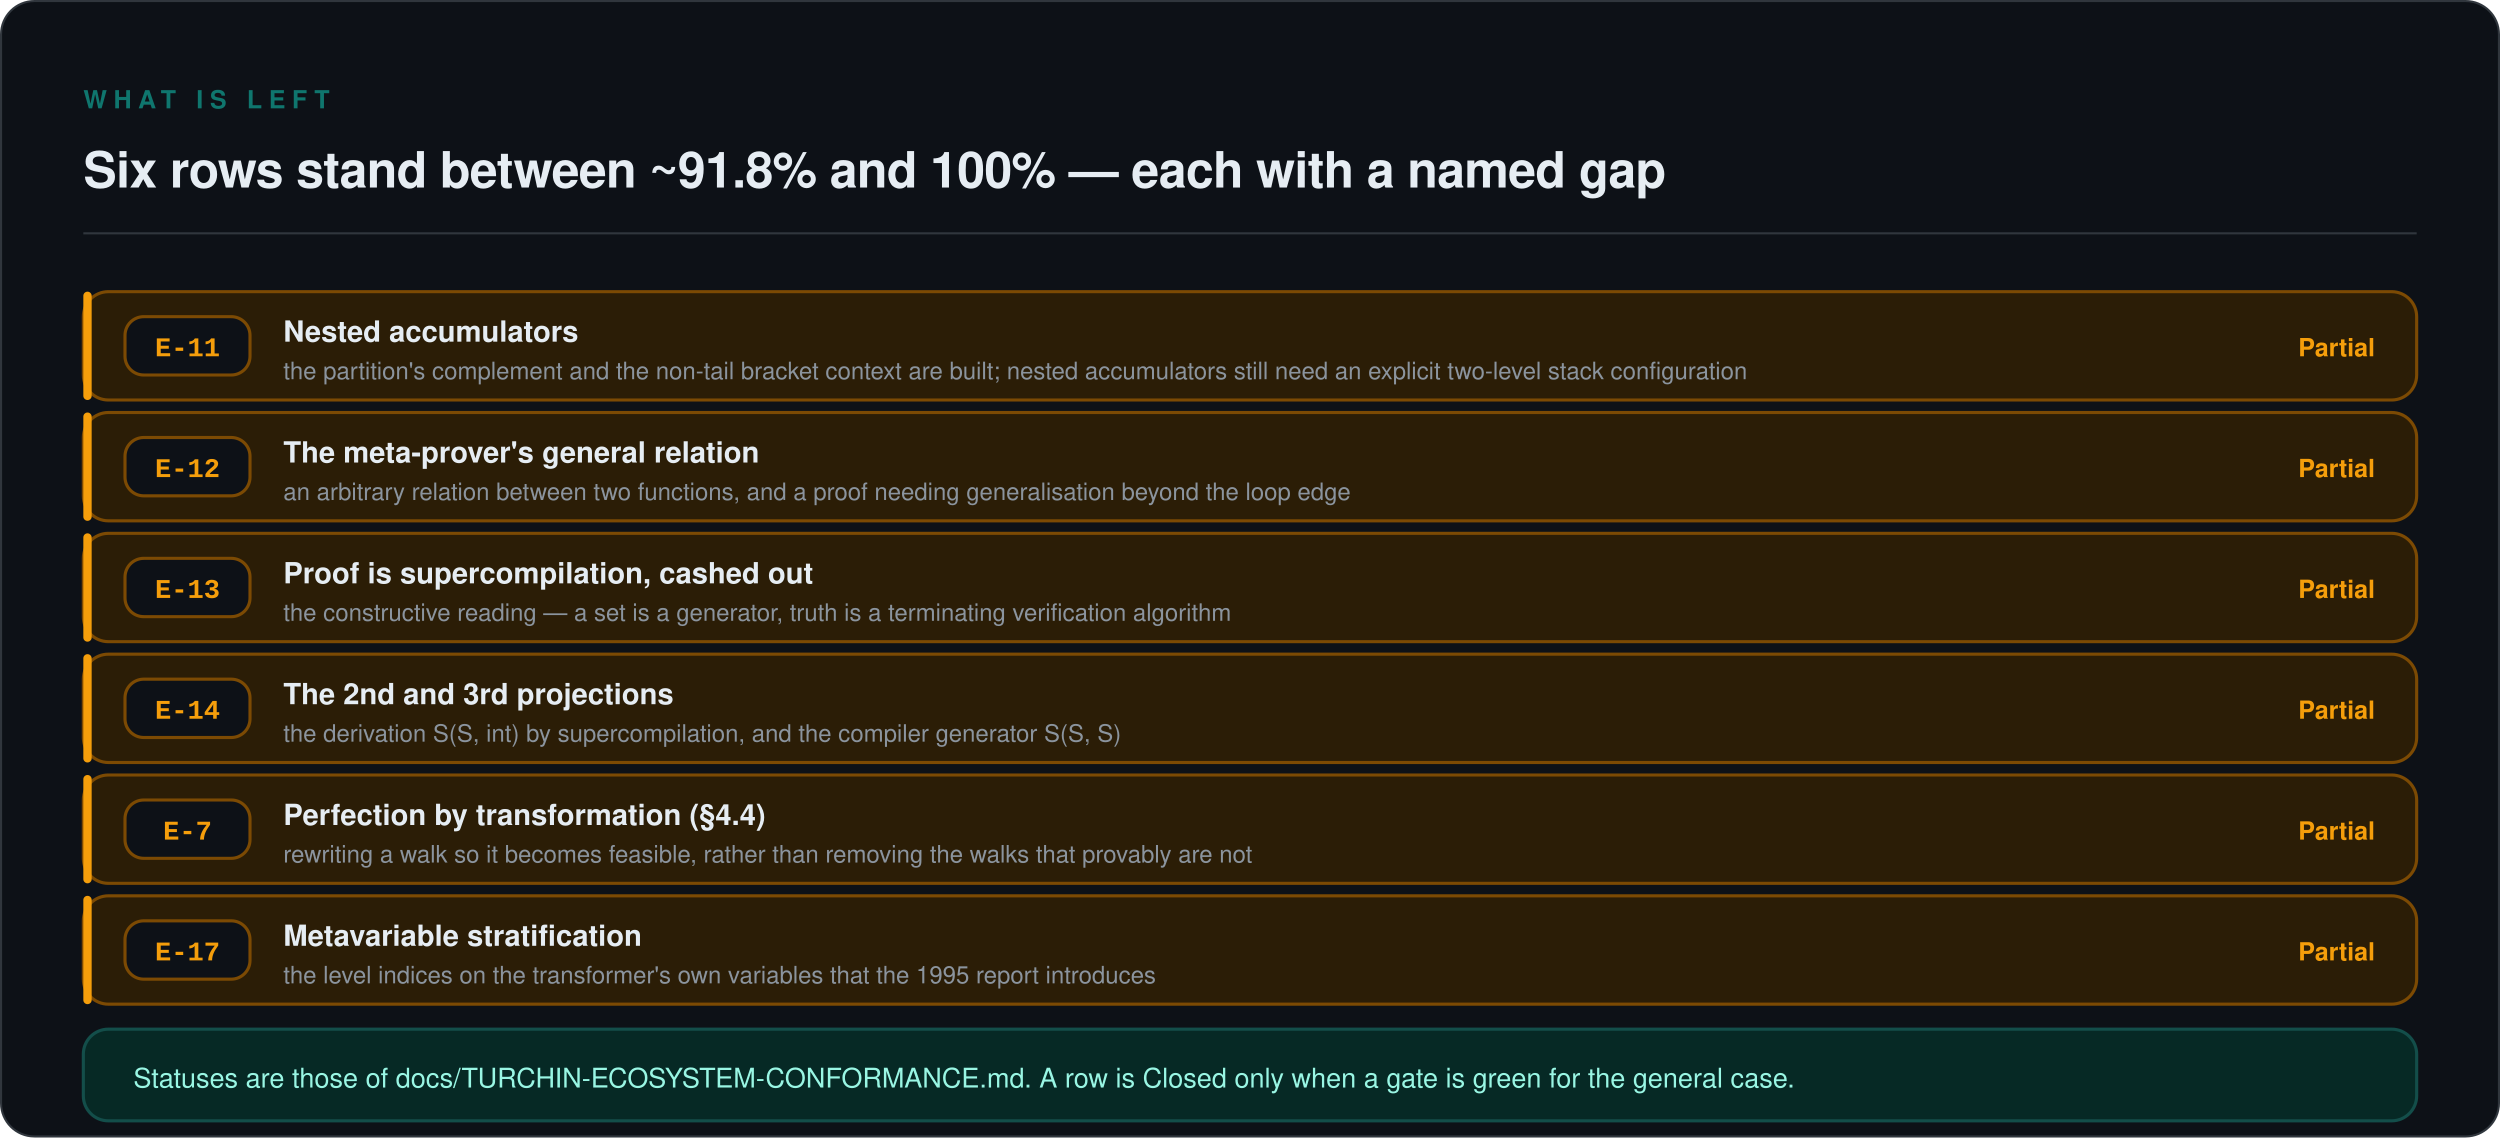
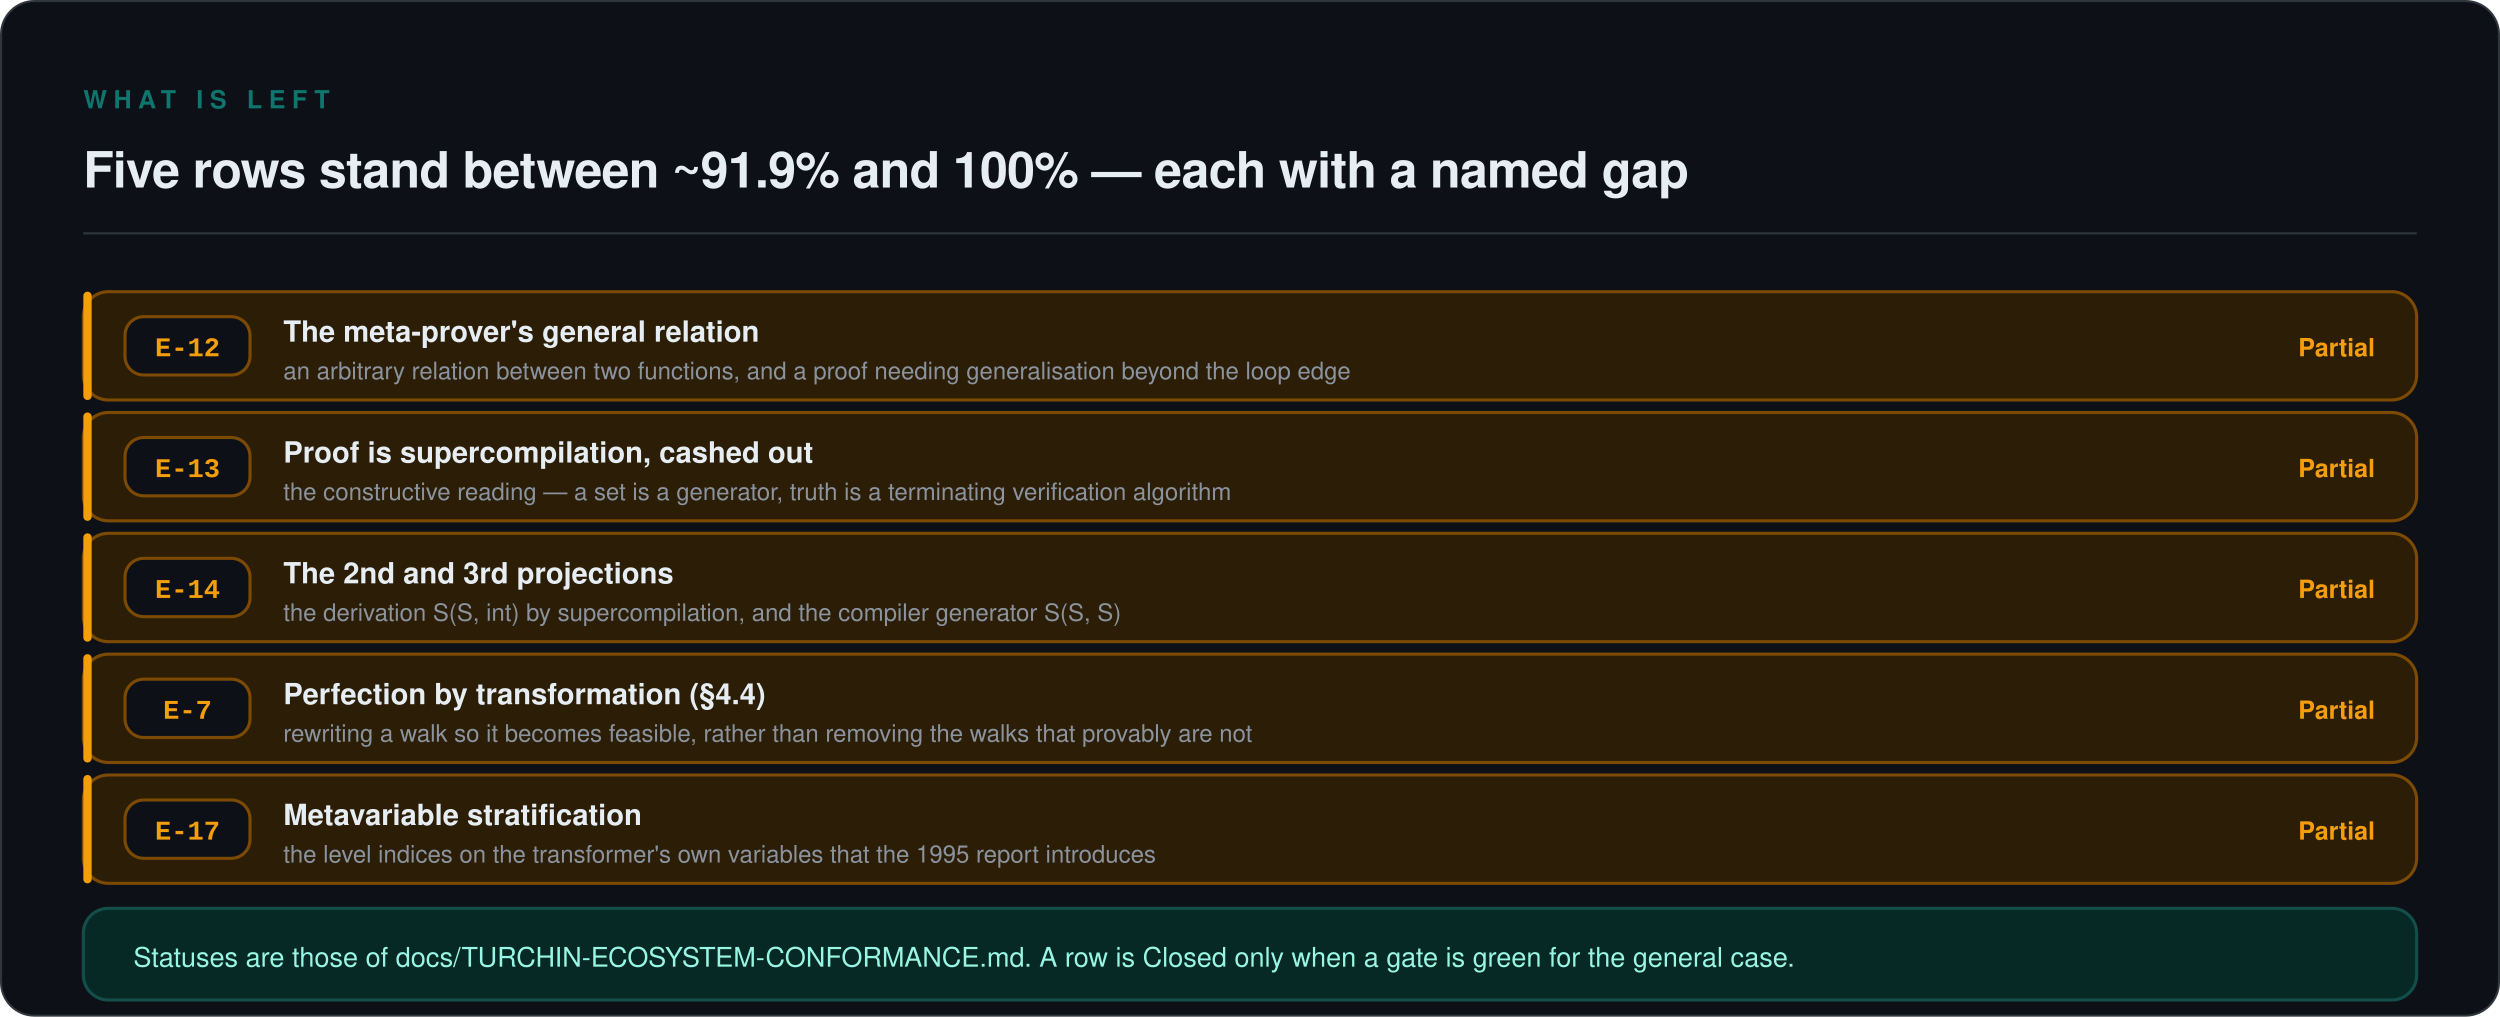
- <svg xmlns="http://www.w3.org/2000/svg" viewBox="0 0 1200 546" width="1200" height="546" role="img" aria-labelledby="t d">
-   <rect x="0.5" y="0.5" width="1199" height="545" rx="16" fill="#0D1117" stroke="#30363D" stroke-width="1" />
+ <svg xmlns="http://www.w3.org/2000/svg" viewBox="0 0 1200 488" width="1200" height="488" role="img" aria-labelledby="t d">
+   <rect x="0.5" y="0.5" width="1199" height="487" rx="16" fill="#0D1117" stroke="#30363D" stroke-width="1" />
  <text x="40" y="52" font-family="ui-sans-serif, -apple-system, 'Segoe UI', Helvetica, Arial, sans-serif" font-size="12" font-weight="600" letter-spacing="3.2" fill="#0F766E">WHAT IS LEFT</text>
-   <text x="40" y="90" font-family="ui-sans-serif, -apple-system, 'Segoe UI', Helvetica, Arial, sans-serif" font-size="24" font-weight="600" letter-spacing="-0.3" fill="#E6EDF3">Six rows stand between ~91.8% and 100% — each with a named gap</text>
+   <text x="40" y="90" font-family="ui-sans-serif, -apple-system, 'Segoe UI', Helvetica, Arial, sans-serif" font-size="24" font-weight="600" letter-spacing="-0.3" fill="#E6EDF3">Five rows stand between ~91.9% and 100% — each with a named gap</text>
  <line x1="40" y1="112" x2="1160" y2="112" stroke="#30363D" stroke-width="1" />
  <rect x="40" y="140" width="1120" height="52" rx="12" fill="#2B1D06" stroke="#7C4A03" stroke-width="1.5" />
  <rect x="40" y="140" width="4" height="52" rx="2" fill="#F59E0B" />
  <rect x="60" y="152" width="60" height="28" rx="9" fill="#0D1117" stroke="#7C4A03" stroke-width="1.5" />
-   <text x="90" y="171" font-family="ui-monospace, SFMono-Regular, 'SF Mono', Menlo, Consolas, 'Liberation Mono', monospace" font-size="13" font-weight="600" text-anchor="middle" fill="#F59E0B">E-11</text>
-   <text x="136" y="164" font-family="ui-sans-serif, -apple-system, 'Segoe UI', Helvetica, Arial, sans-serif" font-size="14" font-weight="600" fill="#E6EDF3">Nested accumulators</text>
-   <text x="136" y="182" font-family="ui-sans-serif, -apple-system, 'Segoe UI', Helvetica, Arial, sans-serif" font-size="11.5" fill="#8B949E">the partition's complement and the non-tail bracket context are built; nested accumulators still need an explicit two-level stack configuration</text>
+   <text x="90" y="171" font-family="ui-monospace, SFMono-Regular, 'SF Mono', Menlo, Consolas, 'Liberation Mono', monospace" font-size="13" font-weight="600" text-anchor="middle" fill="#F59E0B">E-12</text>
+   <text x="136" y="164" font-family="ui-sans-serif, -apple-system, 'Segoe UI', Helvetica, Arial, sans-serif" font-size="14" font-weight="600" fill="#E6EDF3">The meta-prover's general relation</text>
+   <text x="136" y="182" font-family="ui-sans-serif, -apple-system, 'Segoe UI', Helvetica, Arial, sans-serif" font-size="11.5" fill="#8B949E">an arbitrary relation between two functions, and a proof needing generalisation beyond the loop edge</text>
  <text x="1140" y="171" font-family="ui-sans-serif, -apple-system, 'Segoe UI', Helvetica, Arial, sans-serif" font-size="12" font-weight="600" text-anchor="end" fill="#F59E0B">Partial</text>
  <rect x="40" y="198" width="1120" height="52" rx="12" fill="#2B1D06" stroke="#7C4A03" stroke-width="1.5" />
  <rect x="40" y="198" width="4" height="52" rx="2" fill="#F59E0B" />
  <rect x="60" y="210" width="60" height="28" rx="9" fill="#0D1117" stroke="#7C4A03" stroke-width="1.5" />
-   <text x="90" y="229" font-family="ui-monospace, SFMono-Regular, 'SF Mono', Menlo, Consolas, 'Liberation Mono', monospace" font-size="13" font-weight="600" text-anchor="middle" fill="#F59E0B">E-12</text>
-   <text x="136" y="222" font-family="ui-sans-serif, -apple-system, 'Segoe UI', Helvetica, Arial, sans-serif" font-size="14" font-weight="600" fill="#E6EDF3">The meta-prover's general relation</text>
-   <text x="136" y="240" font-family="ui-sans-serif, -apple-system, 'Segoe UI', Helvetica, Arial, sans-serif" font-size="11.5" fill="#8B949E">an arbitrary relation between two functions, and a proof needing generalisation beyond the loop edge</text>
+   <text x="90" y="229" font-family="ui-monospace, SFMono-Regular, 'SF Mono', Menlo, Consolas, 'Liberation Mono', monospace" font-size="13" font-weight="600" text-anchor="middle" fill="#F59E0B">E-13</text>
+   <text x="136" y="222" font-family="ui-sans-serif, -apple-system, 'Segoe UI', Helvetica, Arial, sans-serif" font-size="14" font-weight="600" fill="#E6EDF3">Proof is supercompilation, cashed out</text>
+   <text x="136" y="240" font-family="ui-sans-serif, -apple-system, 'Segoe UI', Helvetica, Arial, sans-serif" font-size="11.5" fill="#8B949E">the constructive reading — a set is a generator, truth is a terminating verification algorithm</text>
  <text x="1140" y="229" font-family="ui-sans-serif, -apple-system, 'Segoe UI', Helvetica, Arial, sans-serif" font-size="12" font-weight="600" text-anchor="end" fill="#F59E0B">Partial</text>
  <rect x="40" y="256" width="1120" height="52" rx="12" fill="#2B1D06" stroke="#7C4A03" stroke-width="1.5" />
  <rect x="40" y="256" width="4" height="52" rx="2" fill="#F59E0B" />
  <rect x="60" y="268" width="60" height="28" rx="9" fill="#0D1117" stroke="#7C4A03" stroke-width="1.5" />
-   <text x="90" y="287" font-family="ui-monospace, SFMono-Regular, 'SF Mono', Menlo, Consolas, 'Liberation Mono', monospace" font-size="13" font-weight="600" text-anchor="middle" fill="#F59E0B">E-13</text>
-   <text x="136" y="280" font-family="ui-sans-serif, -apple-system, 'Segoe UI', Helvetica, Arial, sans-serif" font-size="14" font-weight="600" fill="#E6EDF3">Proof is supercompilation, cashed out</text>
-   <text x="136" y="298" font-family="ui-sans-serif, -apple-system, 'Segoe UI', Helvetica, Arial, sans-serif" font-size="11.5" fill="#8B949E">the constructive reading — a set is a generator, truth is a terminating verification algorithm</text>
+   <text x="90" y="287" font-family="ui-monospace, SFMono-Regular, 'SF Mono', Menlo, Consolas, 'Liberation Mono', monospace" font-size="13" font-weight="600" text-anchor="middle" fill="#F59E0B">E-14</text>
+   <text x="136" y="280" font-family="ui-sans-serif, -apple-system, 'Segoe UI', Helvetica, Arial, sans-serif" font-size="14" font-weight="600" fill="#E6EDF3">The 2nd and 3rd projections</text>
+   <text x="136" y="298" font-family="ui-sans-serif, -apple-system, 'Segoe UI', Helvetica, Arial, sans-serif" font-size="11.5" fill="#8B949E">the derivation S(S, int) by supercompilation, and the compiler generator S(S, S)</text>
  <text x="1140" y="287" font-family="ui-sans-serif, -apple-system, 'Segoe UI', Helvetica, Arial, sans-serif" font-size="12" font-weight="600" text-anchor="end" fill="#F59E0B">Partial</text>
  <rect x="40" y="314" width="1120" height="52" rx="12" fill="#2B1D06" stroke="#7C4A03" stroke-width="1.5" />
  <rect x="40" y="314" width="4" height="52" rx="2" fill="#F59E0B" />
  <rect x="60" y="326" width="60" height="28" rx="9" fill="#0D1117" stroke="#7C4A03" stroke-width="1.5" />
-   <text x="90" y="345" font-family="ui-monospace, SFMono-Regular, 'SF Mono', Menlo, Consolas, 'Liberation Mono', monospace" font-size="13" font-weight="600" text-anchor="middle" fill="#F59E0B">E-14</text>
-   <text x="136" y="338" font-family="ui-sans-serif, -apple-system, 'Segoe UI', Helvetica, Arial, sans-serif" font-size="14" font-weight="600" fill="#E6EDF3">The 2nd and 3rd projections</text>
-   <text x="136" y="356" font-family="ui-sans-serif, -apple-system, 'Segoe UI', Helvetica, Arial, sans-serif" font-size="11.5" fill="#8B949E">the derivation S(S, int) by supercompilation, and the compiler generator S(S, S)</text>
+   <text x="90" y="345" font-family="ui-monospace, SFMono-Regular, 'SF Mono', Menlo, Consolas, 'Liberation Mono', monospace" font-size="13" font-weight="600" text-anchor="middle" fill="#F59E0B">E-7</text>
+   <text x="136" y="338" font-family="ui-sans-serif, -apple-system, 'Segoe UI', Helvetica, Arial, sans-serif" font-size="14" font-weight="600" fill="#E6EDF3">Perfection by transformation (§4.4)</text>
+   <text x="136" y="356" font-family="ui-sans-serif, -apple-system, 'Segoe UI', Helvetica, Arial, sans-serif" font-size="11.5" fill="#8B949E">rewriting a walk so it becomes feasible, rather than removing the walks that provably are not</text>
  <text x="1140" y="345" font-family="ui-sans-serif, -apple-system, 'Segoe UI', Helvetica, Arial, sans-serif" font-size="12" font-weight="600" text-anchor="end" fill="#F59E0B">Partial</text>
  <rect x="40" y="372" width="1120" height="52" rx="12" fill="#2B1D06" stroke="#7C4A03" stroke-width="1.5" />
  <rect x="40" y="372" width="4" height="52" rx="2" fill="#F59E0B" />
  <rect x="60" y="384" width="60" height="28" rx="9" fill="#0D1117" stroke="#7C4A03" stroke-width="1.5" />
-   <text x="90" y="403" font-family="ui-monospace, SFMono-Regular, 'SF Mono', Menlo, Consolas, 'Liberation Mono', monospace" font-size="13" font-weight="600" text-anchor="middle" fill="#F59E0B">E-7</text>
-   <text x="136" y="396" font-family="ui-sans-serif, -apple-system, 'Segoe UI', Helvetica, Arial, sans-serif" font-size="14" font-weight="600" fill="#E6EDF3">Perfection by transformation (§4.4)</text>
-   <text x="136" y="414" font-family="ui-sans-serif, -apple-system, 'Segoe UI', Helvetica, Arial, sans-serif" font-size="11.5" fill="#8B949E">rewriting a walk so it becomes feasible, rather than removing the walks that provably are not</text>
+   <text x="90" y="403" font-family="ui-monospace, SFMono-Regular, 'SF Mono', Menlo, Consolas, 'Liberation Mono', monospace" font-size="13" font-weight="600" text-anchor="middle" fill="#F59E0B">E-17</text>
+   <text x="136" y="396" font-family="ui-sans-serif, -apple-system, 'Segoe UI', Helvetica, Arial, sans-serif" font-size="14" font-weight="600" fill="#E6EDF3">Metavariable stratification</text>
+   <text x="136" y="414" font-family="ui-sans-serif, -apple-system, 'Segoe UI', Helvetica, Arial, sans-serif" font-size="11.5" fill="#8B949E">the level indices on the transformer's own variables that the 1995 report introduces</text>
  <text x="1140" y="403" font-family="ui-sans-serif, -apple-system, 'Segoe UI', Helvetica, Arial, sans-serif" font-size="12" font-weight="600" text-anchor="end" fill="#F59E0B">Partial</text>
-   <rect x="40" y="430" width="1120" height="52" rx="12" fill="#2B1D06" stroke="#7C4A03" stroke-width="1.5" />
-   <rect x="40" y="430" width="4" height="52" rx="2" fill="#F59E0B" />
-   <rect x="60" y="442" width="60" height="28" rx="9" fill="#0D1117" stroke="#7C4A03" stroke-width="1.5" />
-   <text x="90" y="461" font-family="ui-monospace, SFMono-Regular, 'SF Mono', Menlo, Consolas, 'Liberation Mono', monospace" font-size="13" font-weight="600" text-anchor="middle" fill="#F59E0B">E-17</text>
-   <text x="136" y="454" font-family="ui-sans-serif, -apple-system, 'Segoe UI', Helvetica, Arial, sans-serif" font-size="14" font-weight="600" fill="#E6EDF3">Metavariable stratification</text>
-   <text x="136" y="472" font-family="ui-sans-serif, -apple-system, 'Segoe UI', Helvetica, Arial, sans-serif" font-size="11.5" fill="#8B949E">the level indices on the transformer's own variables that the 1995 report introduces</text>
-   <text x="1140" y="461" font-family="ui-sans-serif, -apple-system, 'Segoe UI', Helvetica, Arial, sans-serif" font-size="12" font-weight="600" text-anchor="end" fill="#F59E0B">Partial</text>
-   <rect x="40" y="494" width="1120" height="44" rx="12" fill="#062925" stroke="#134E4A" stroke-width="1.5" />
-   <text x="64" y="522" font-family="ui-sans-serif, -apple-system, 'Segoe UI', Helvetica, Arial, sans-serif" font-size="13" fill="#99F6E4">Statuses are those of docs/TURCHIN-ECOSYSTEM-CONFORMANCE.md. A row is Closed only when a gate is green for the general case.</text>
+   <rect x="40" y="436" width="1120" height="44" rx="12" fill="#062925" stroke="#134E4A" stroke-width="1.5" />
+   <text x="64" y="464" font-family="ui-sans-serif, -apple-system, 'Segoe UI', Helvetica, Arial, sans-serif" font-size="13" fill="#99F6E4">Statuses are those of docs/TURCHIN-ECOSYSTEM-CONFORMANCE.md. A row is Closed only when a gate is green for the general case.</text>
</svg>
